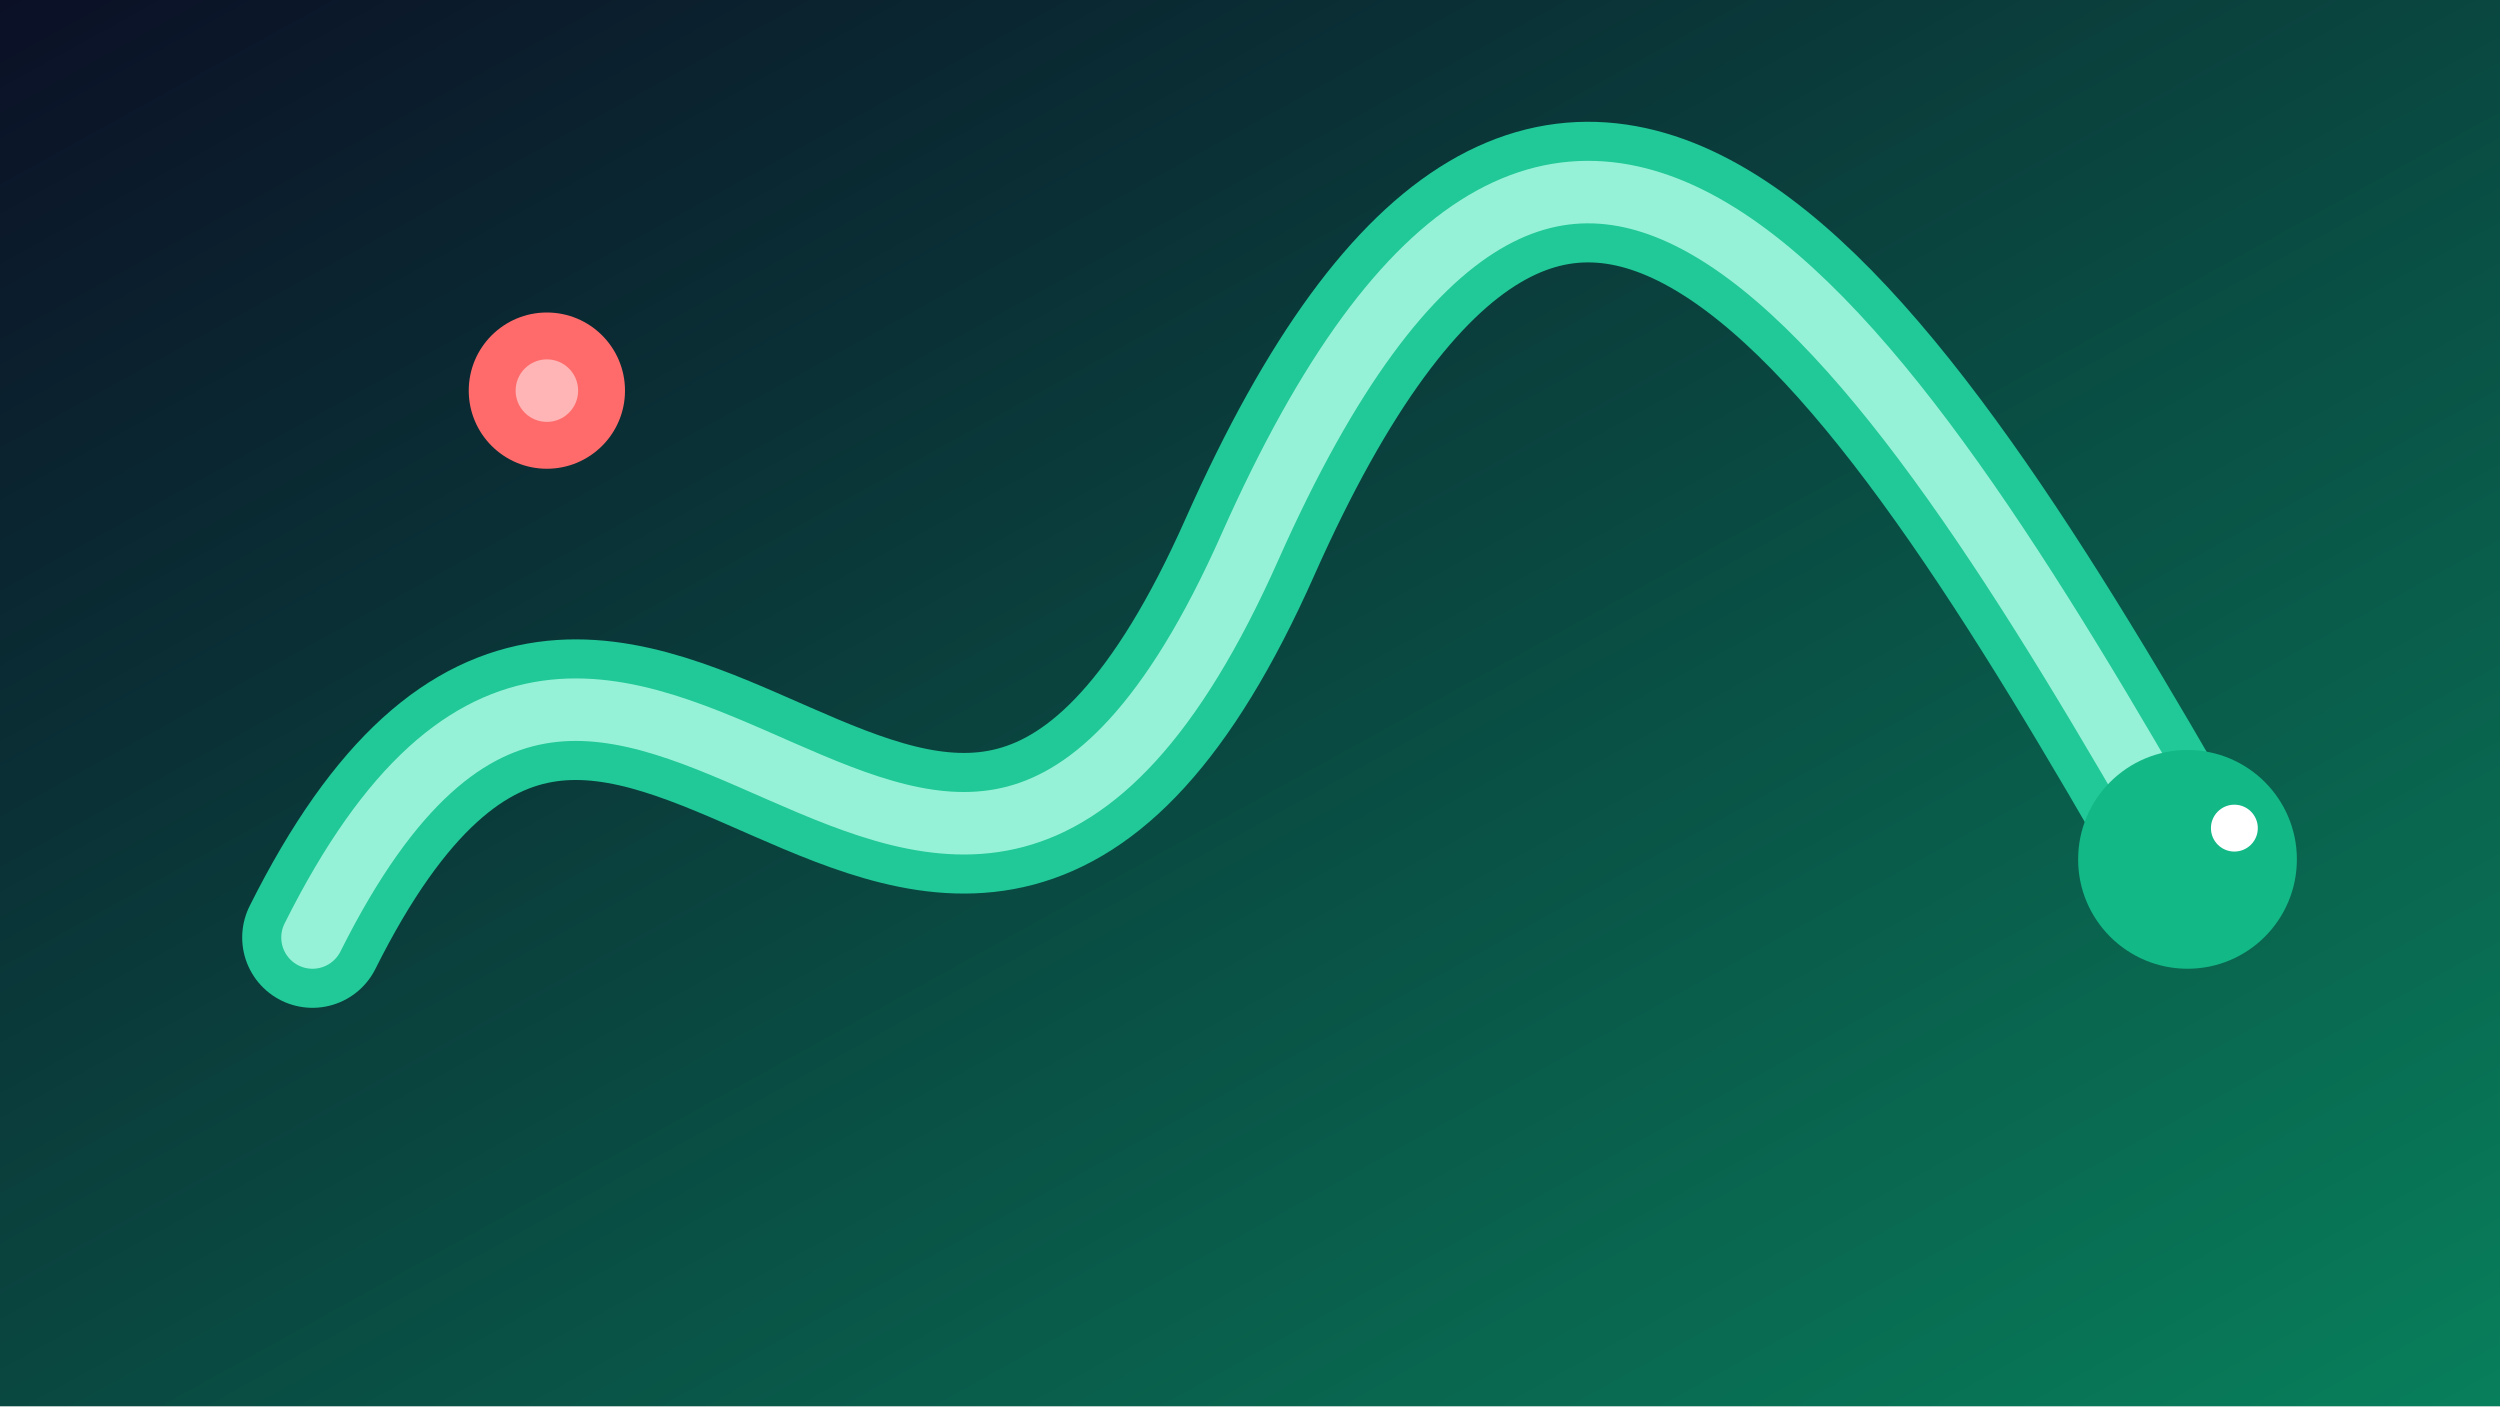
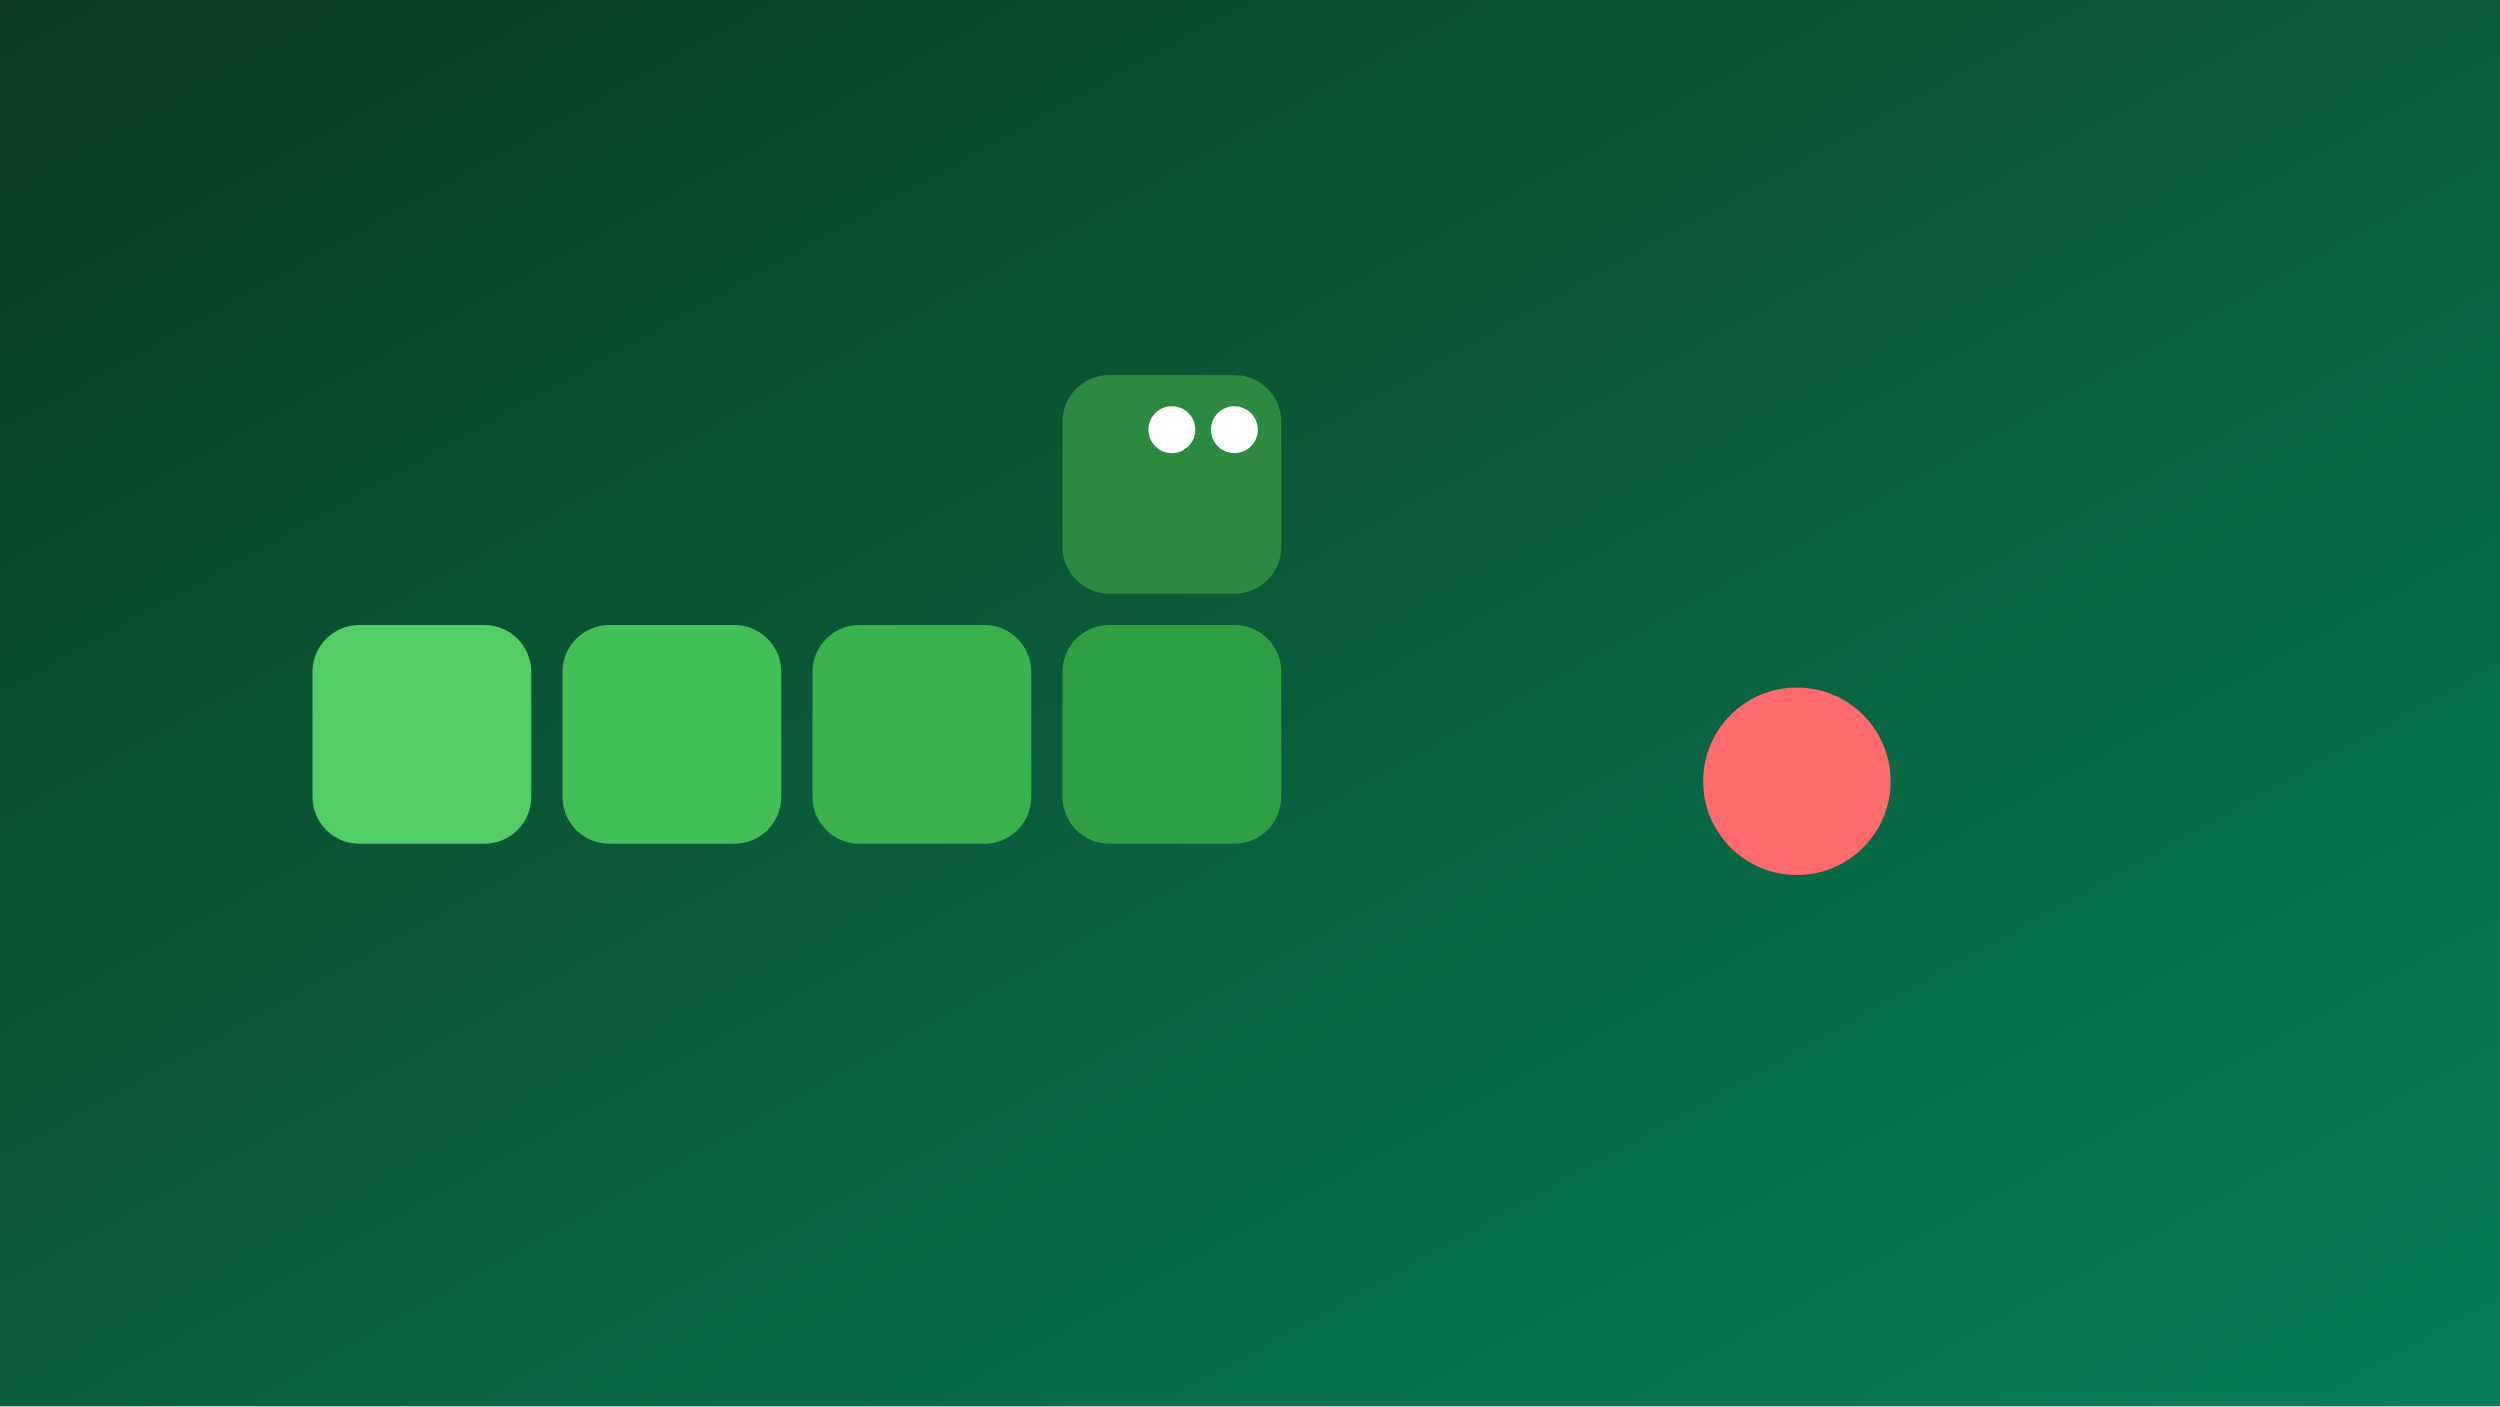
<svg xmlns="http://www.w3.org/2000/svg" viewBox="0 0 320 180" role="img" aria-hidden="true">
  <defs>
    <linearGradient id="g" x1="0" y1="0" x2="1" y2="1">
-       <stop offset="0%" stop-color="#0b1026" />
+       <stop offset="0%" stop-color="#0b3d1e" />
      <stop offset="100%" stop-color="#087f5b" />
    </linearGradient>
  </defs>
  <rect width="320" height="180" fill="url(#g)" />
-   <path d="M40 120 C80 40, 120 160, 160 70 S240 40, 280 110" fill="none" stroke="#20c997" stroke-width="18" stroke-linecap="round" />
-   <path d="M40 120 C80 40, 120 160, 160 70 S240 40, 280 110" fill="none" stroke="#96f2d7" stroke-width="8" stroke-linecap="round" />
-   <circle cx="280" cy="110" r="14" fill="#12b886" />
-   <circle cx="286" cy="106" r="3" fill="#fff" />
-   <circle cx="70" cy="50" r="10" fill="#ff6b6b" />
-   <circle cx="70" cy="50" r="4" fill="#fff" opacity="0.5" />
+   <rect x="40" y="80" width="28" height="28" rx="6" fill="#51cf66" />
+   <rect x="72" y="80" width="28" height="28" rx="6" fill="#40c057" />
+   <rect x="104" y="80" width="28" height="28" rx="6" fill="#37b24d" />
+   <rect x="136" y="80" width="28" height="28" rx="6" fill="#2f9e44" />
+   <rect x="136" y="48" width="28" height="28" rx="6" fill="#2b8a3e" />
+   <circle cx="150" cy="55" r="3" fill="#fff" />
+   <circle cx="158" cy="55" r="3" fill="#fff" />
+   <circle cx="230" cy="100" r="12" fill="#ff6b6b" />
</svg>
